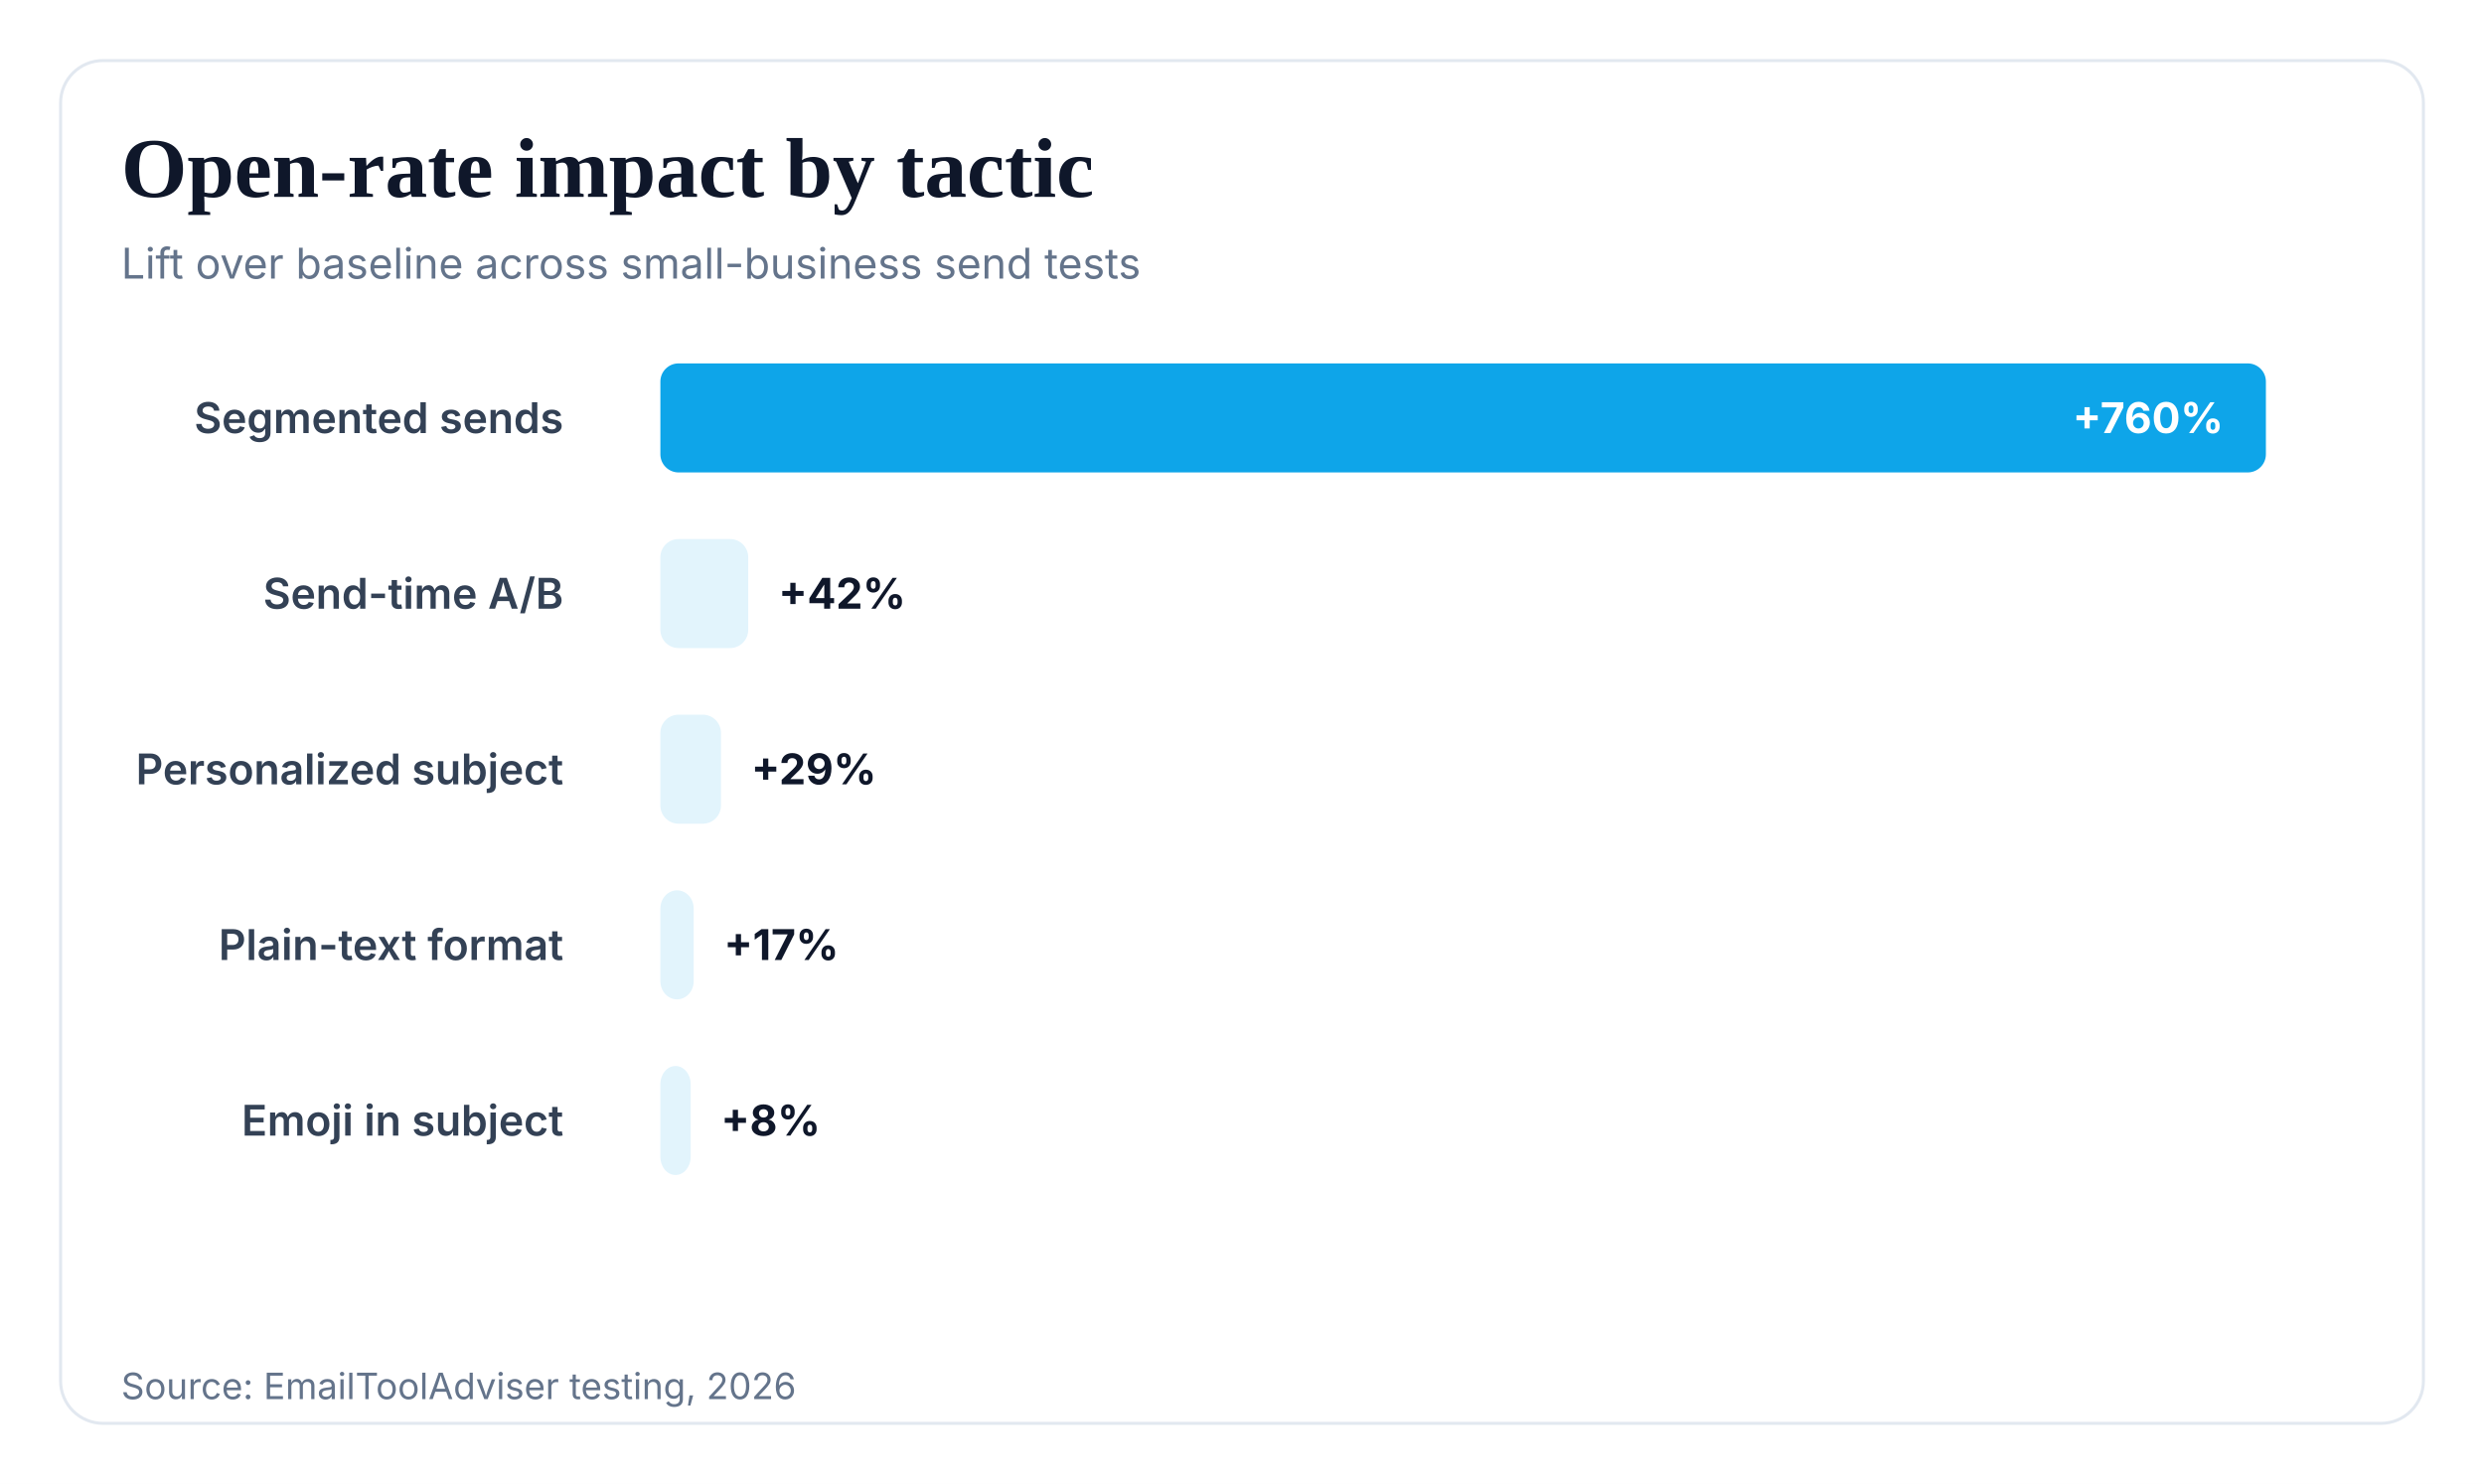
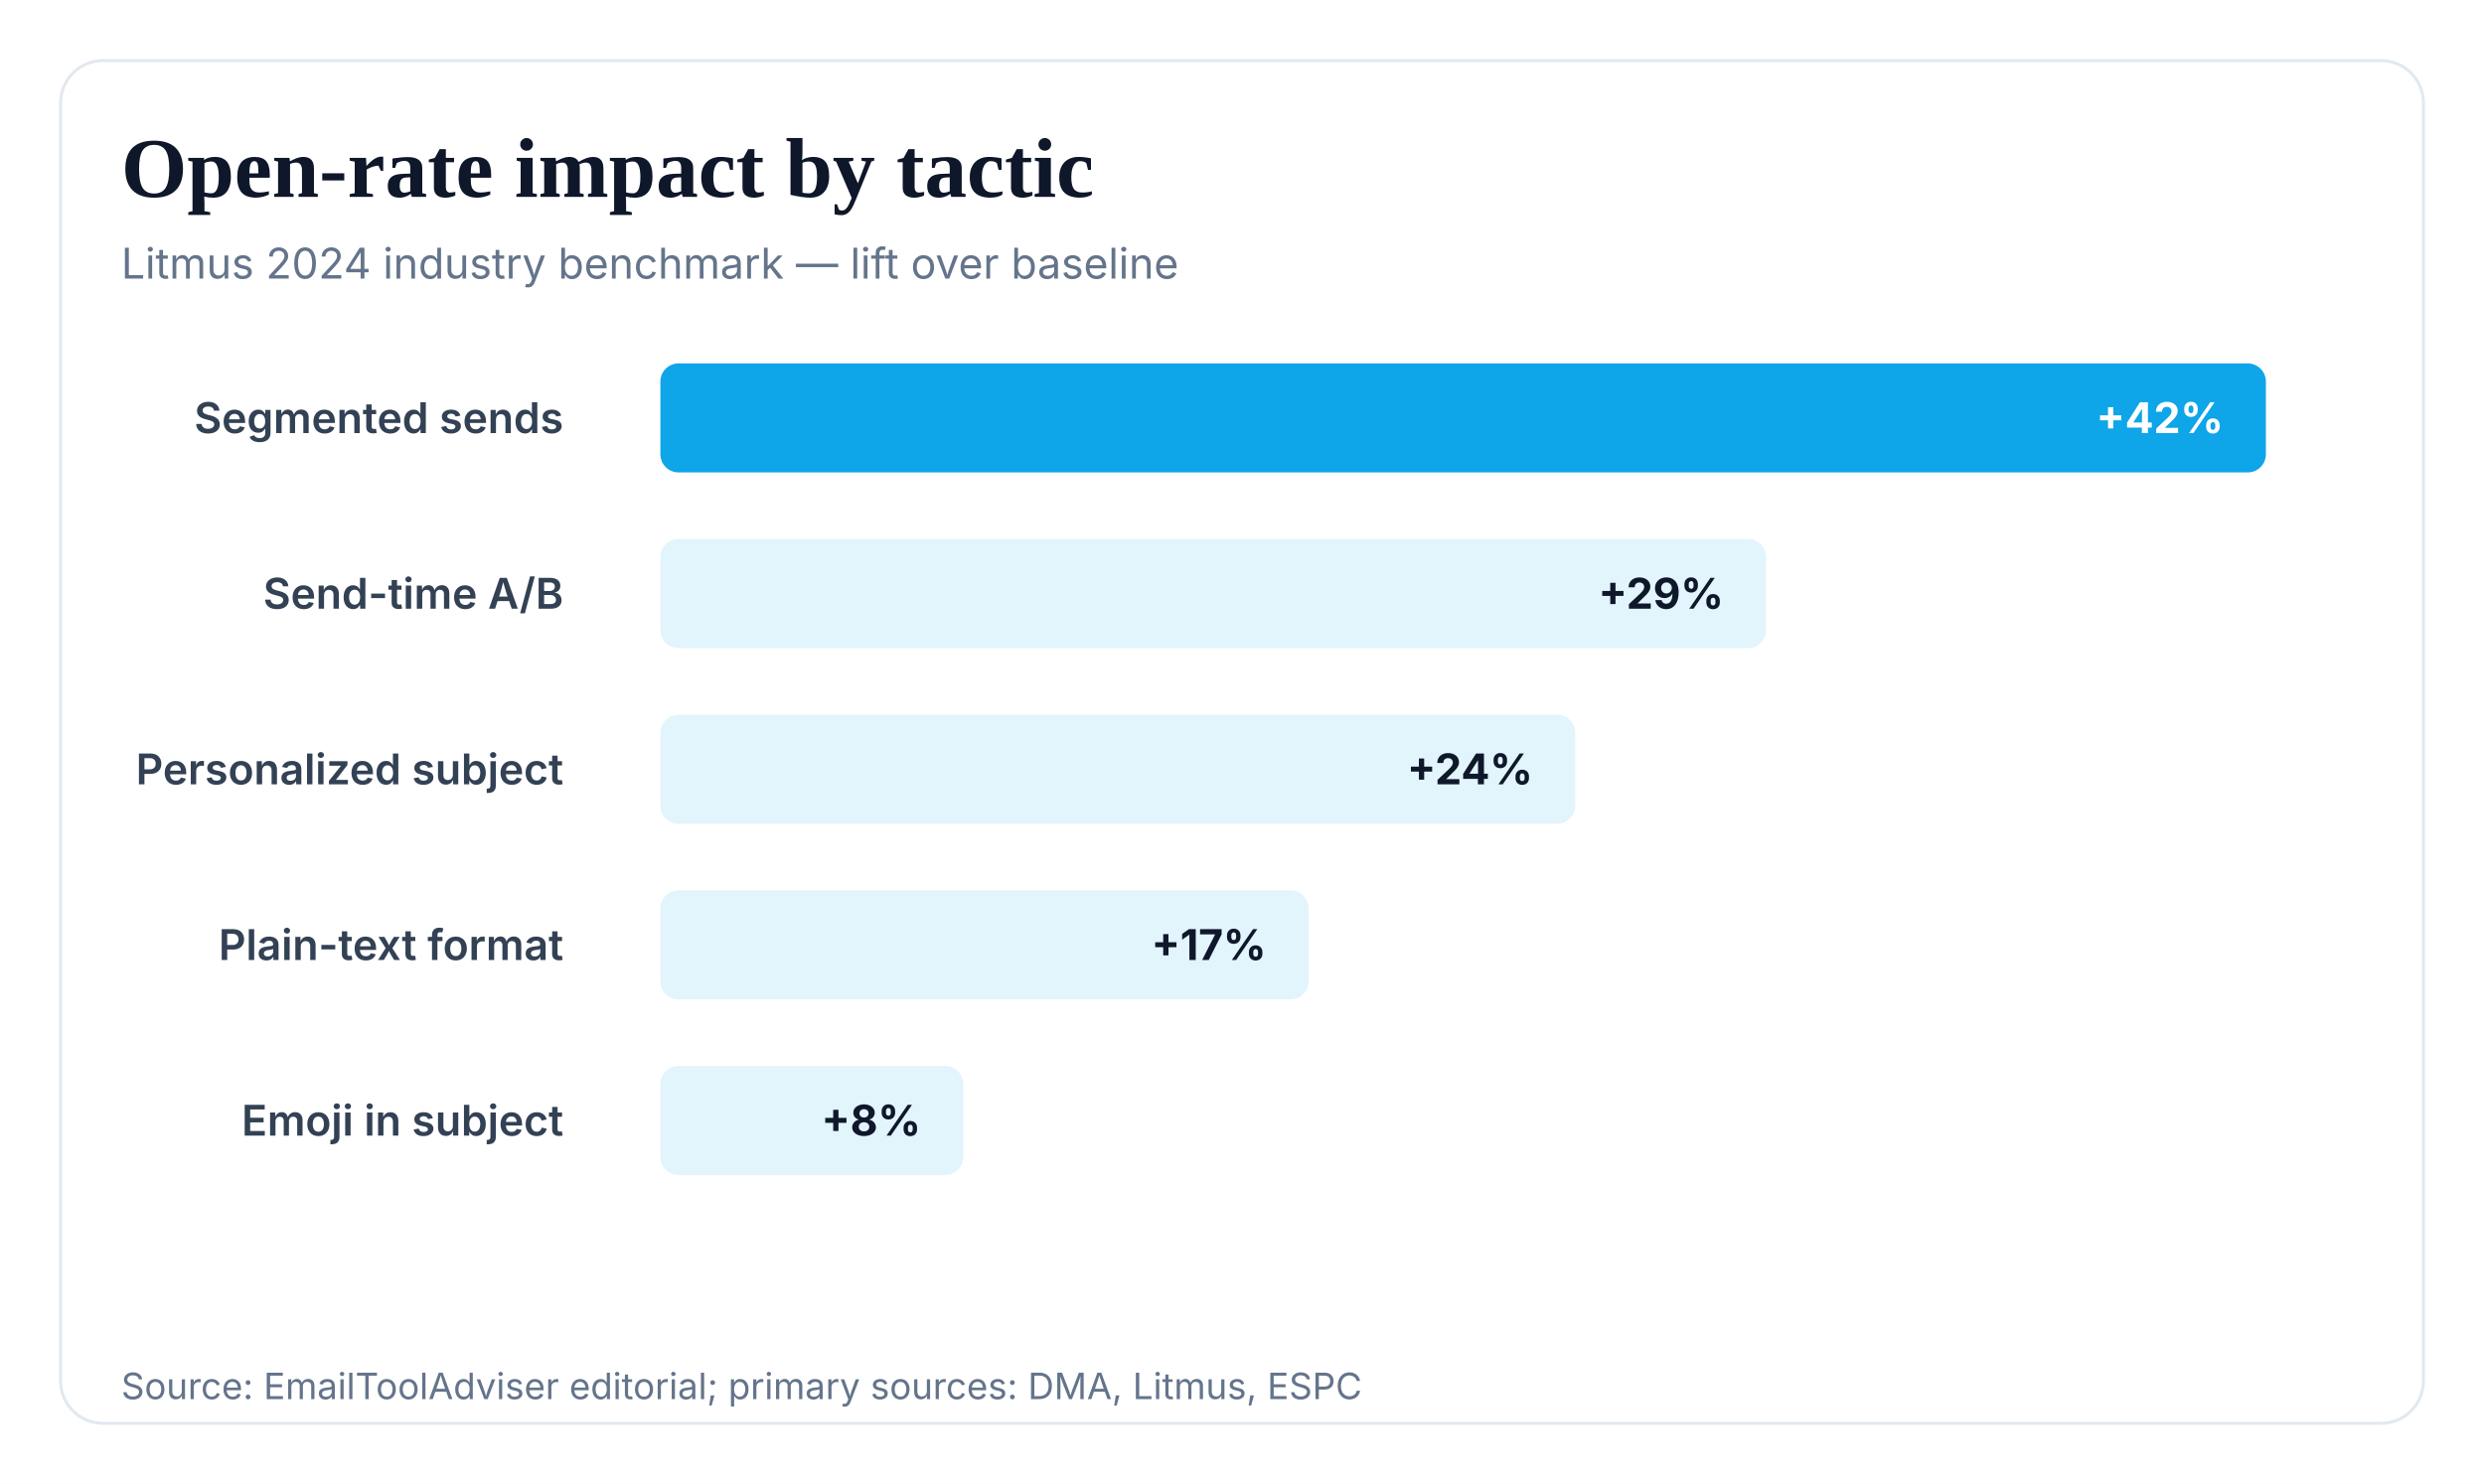
<svg xmlns="http://www.w3.org/2000/svg" viewBox="0 0 820 490" preserveAspectRatio="xMinYMin meet" role="img" style="width:100%;height:auto;">
  <style>
  .serif  { font-family: Georgia, 'Times New Roman', 'Playfair Display', serif; font-weight: 800; }
  .sans   { font-family: system-ui, -apple-system, BlinkMacSystemFont, 'Segoe UI', sans-serif; }
  .label  { font-family: system-ui, sans-serif; font-weight: 700; text-transform: uppercase; letter-spacing: 0.08em; }
</style>
  <rect width="820" height="490" fill="#ffffff" />
  <rect x="20" y="20" rx="14" ry="14" width="780" height="450" fill="#ffffff" stroke="#e2e8f0" stroke-width="1" />
  <text x="40" y="65" class="serif" font-size="28" fill="#0f172a">Open-rate impact by tactic</text>
-   <text x="40" y="92" class="sans" font-size="14" fill="#64748b">Lift over baseline across small-business send tests</text>
+   <text x="40" y="92" class="sans" font-size="14" fill="#64748b">Litmus 2024 industry benchmark — lift over baseline</text>
  <text x="186" y="143" class="sans" font-size="14" fill="#334155" text-anchor="end" font-weight="600">Segmented sends</text>
  <rect x="218" y="120" rx="6" ry="6" width="530" height="36" fill="#0ea5e9" />
-   <text x="734" y="143" class="sans" font-size="14" fill="#ffffff" text-anchor="end" font-weight="700">+760%</text>
+   <text x="734" y="143" class="sans" font-size="14" fill="#ffffff" text-anchor="end" font-weight="700">+42%</text>
  <text x="186" y="201" class="sans" font-size="14" fill="#334155" text-anchor="end" font-weight="600">Send-time A/B</text>
-   <rect x="218" y="178" rx="6" ry="6" width="29" height="36" fill="#e2f4fc" />
-   <text x="257" y="201" class="sans" font-size="14" fill="#0f172a" text-anchor="start" font-weight="700">+42%</text>
+   <rect x="218" y="178" rx="6" ry="6" width="365" height="36" fill="#e2f4fc" />
+   <text x="569" y="201" class="sans" font-size="14" fill="#0f172a" text-anchor="end" font-weight="700">+29%</text>
  <text x="186" y="259" class="sans" font-size="14" fill="#334155" text-anchor="end" font-weight="600">Personalized subject</text>
-   <rect x="218" y="236" rx="6" ry="6" width="20" height="36" fill="#e2f4fc" />
-   <text x="248" y="259" class="sans" font-size="14" fill="#0f172a" text-anchor="start" font-weight="700">+29%</text>
+   <rect x="218" y="236" rx="6" ry="6" width="302" height="36" fill="#e2f4fc" />
+   <text x="506" y="259" class="sans" font-size="14" fill="#0f172a" text-anchor="end" font-weight="700">+24%</text>
  <text x="186" y="317" class="sans" font-size="14" fill="#334155" text-anchor="end" font-weight="600">Plain-text format</text>
-   <rect x="218" y="294" rx="6" ry="6" width="11" height="36" fill="#e2f4fc" />
-   <text x="239" y="317" class="sans" font-size="14" fill="#0f172a" text-anchor="start" font-weight="700">+17%</text>
+   <rect x="218" y="294" rx="6" ry="6" width="214" height="36" fill="#e2f4fc" />
+   <text x="418" y="317" class="sans" font-size="14" fill="#0f172a" text-anchor="end" font-weight="700">+17%</text>
  <text x="186" y="375" class="sans" font-size="14" fill="#334155" text-anchor="end" font-weight="600">Emoji in subject</text>
-   <rect x="218" y="352" rx="6" ry="6" width="10" height="36" fill="#e2f4fc" />
-   <text x="238" y="375" class="sans" font-size="14" fill="#0f172a" text-anchor="start" font-weight="700">+8%</text>
-   <text x="40" y="462" class="sans" font-size="12" fill="#64748b">Source: EmailToolAdviser testing, 2026</text>
+   <rect x="218" y="352" rx="6" ry="6" width="100" height="36" fill="#e2f4fc" />
+   <text x="304" y="375" class="sans" font-size="14" fill="#0f172a" text-anchor="end" font-weight="700">+8%</text>
+   <text x="40" y="462" class="sans" font-size="12" fill="#64748b">Source: EmailToolAdviser editorial; primary sources: DMA, Litmus, ESPC</text>
</svg>
